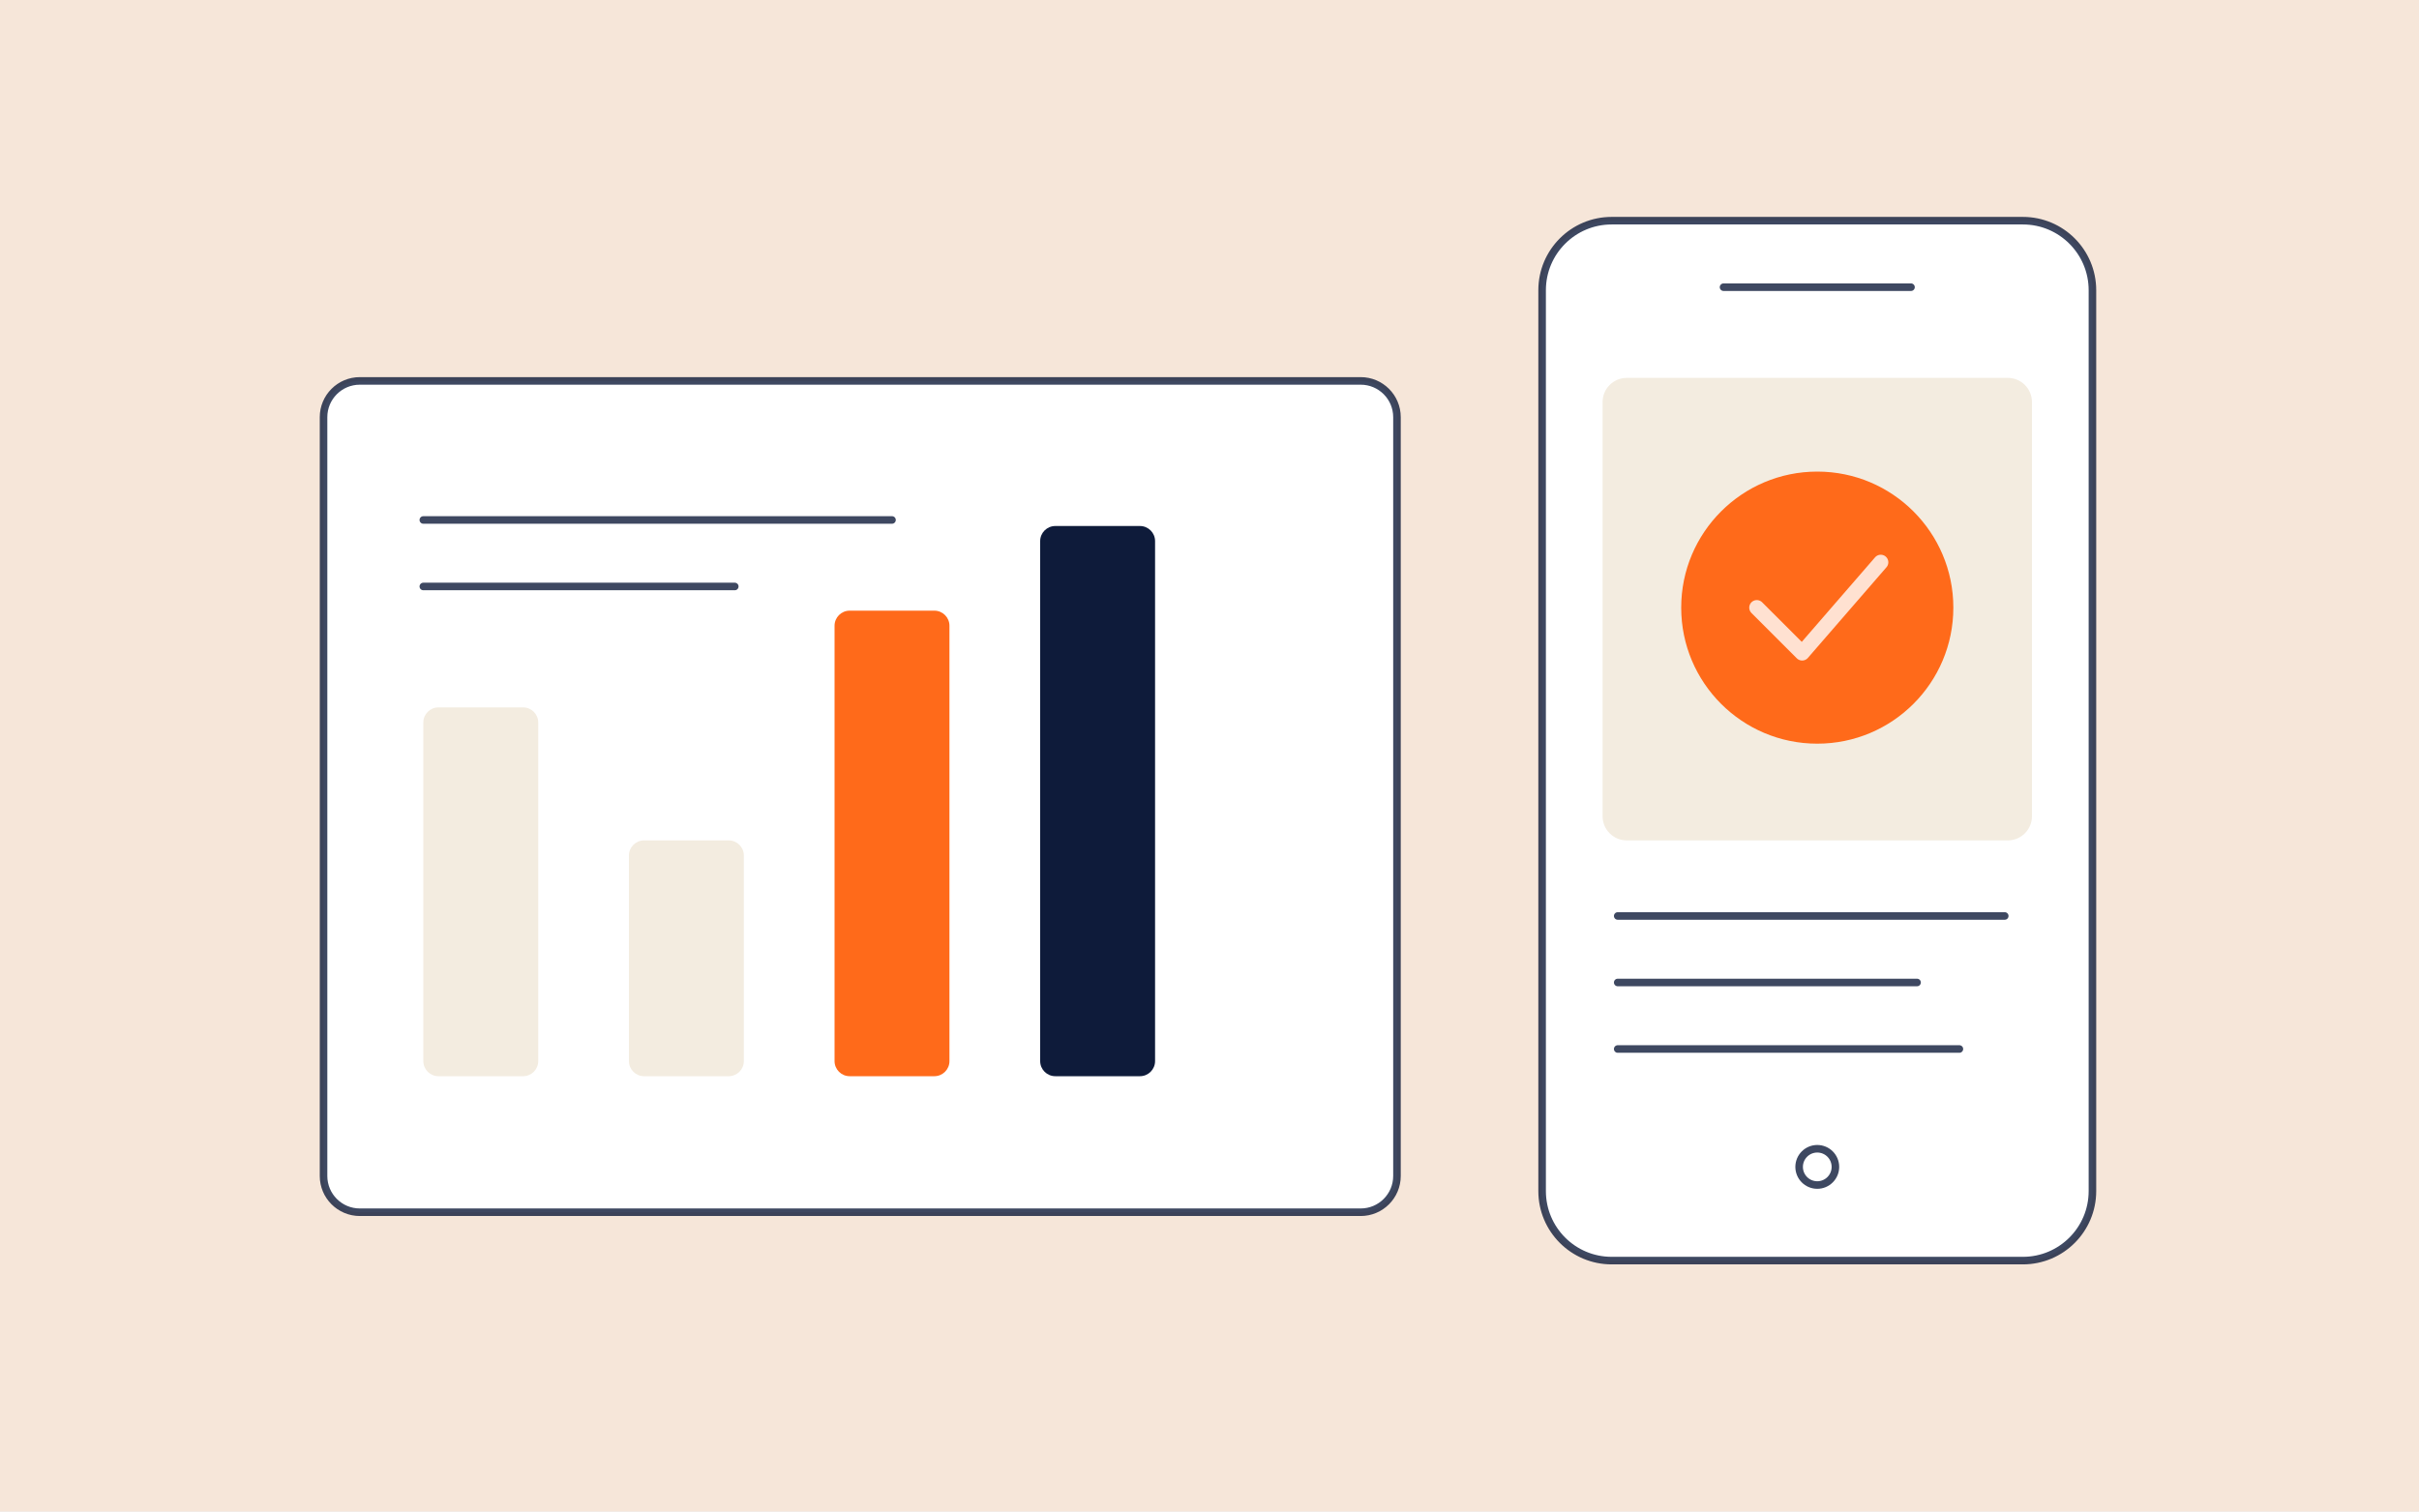
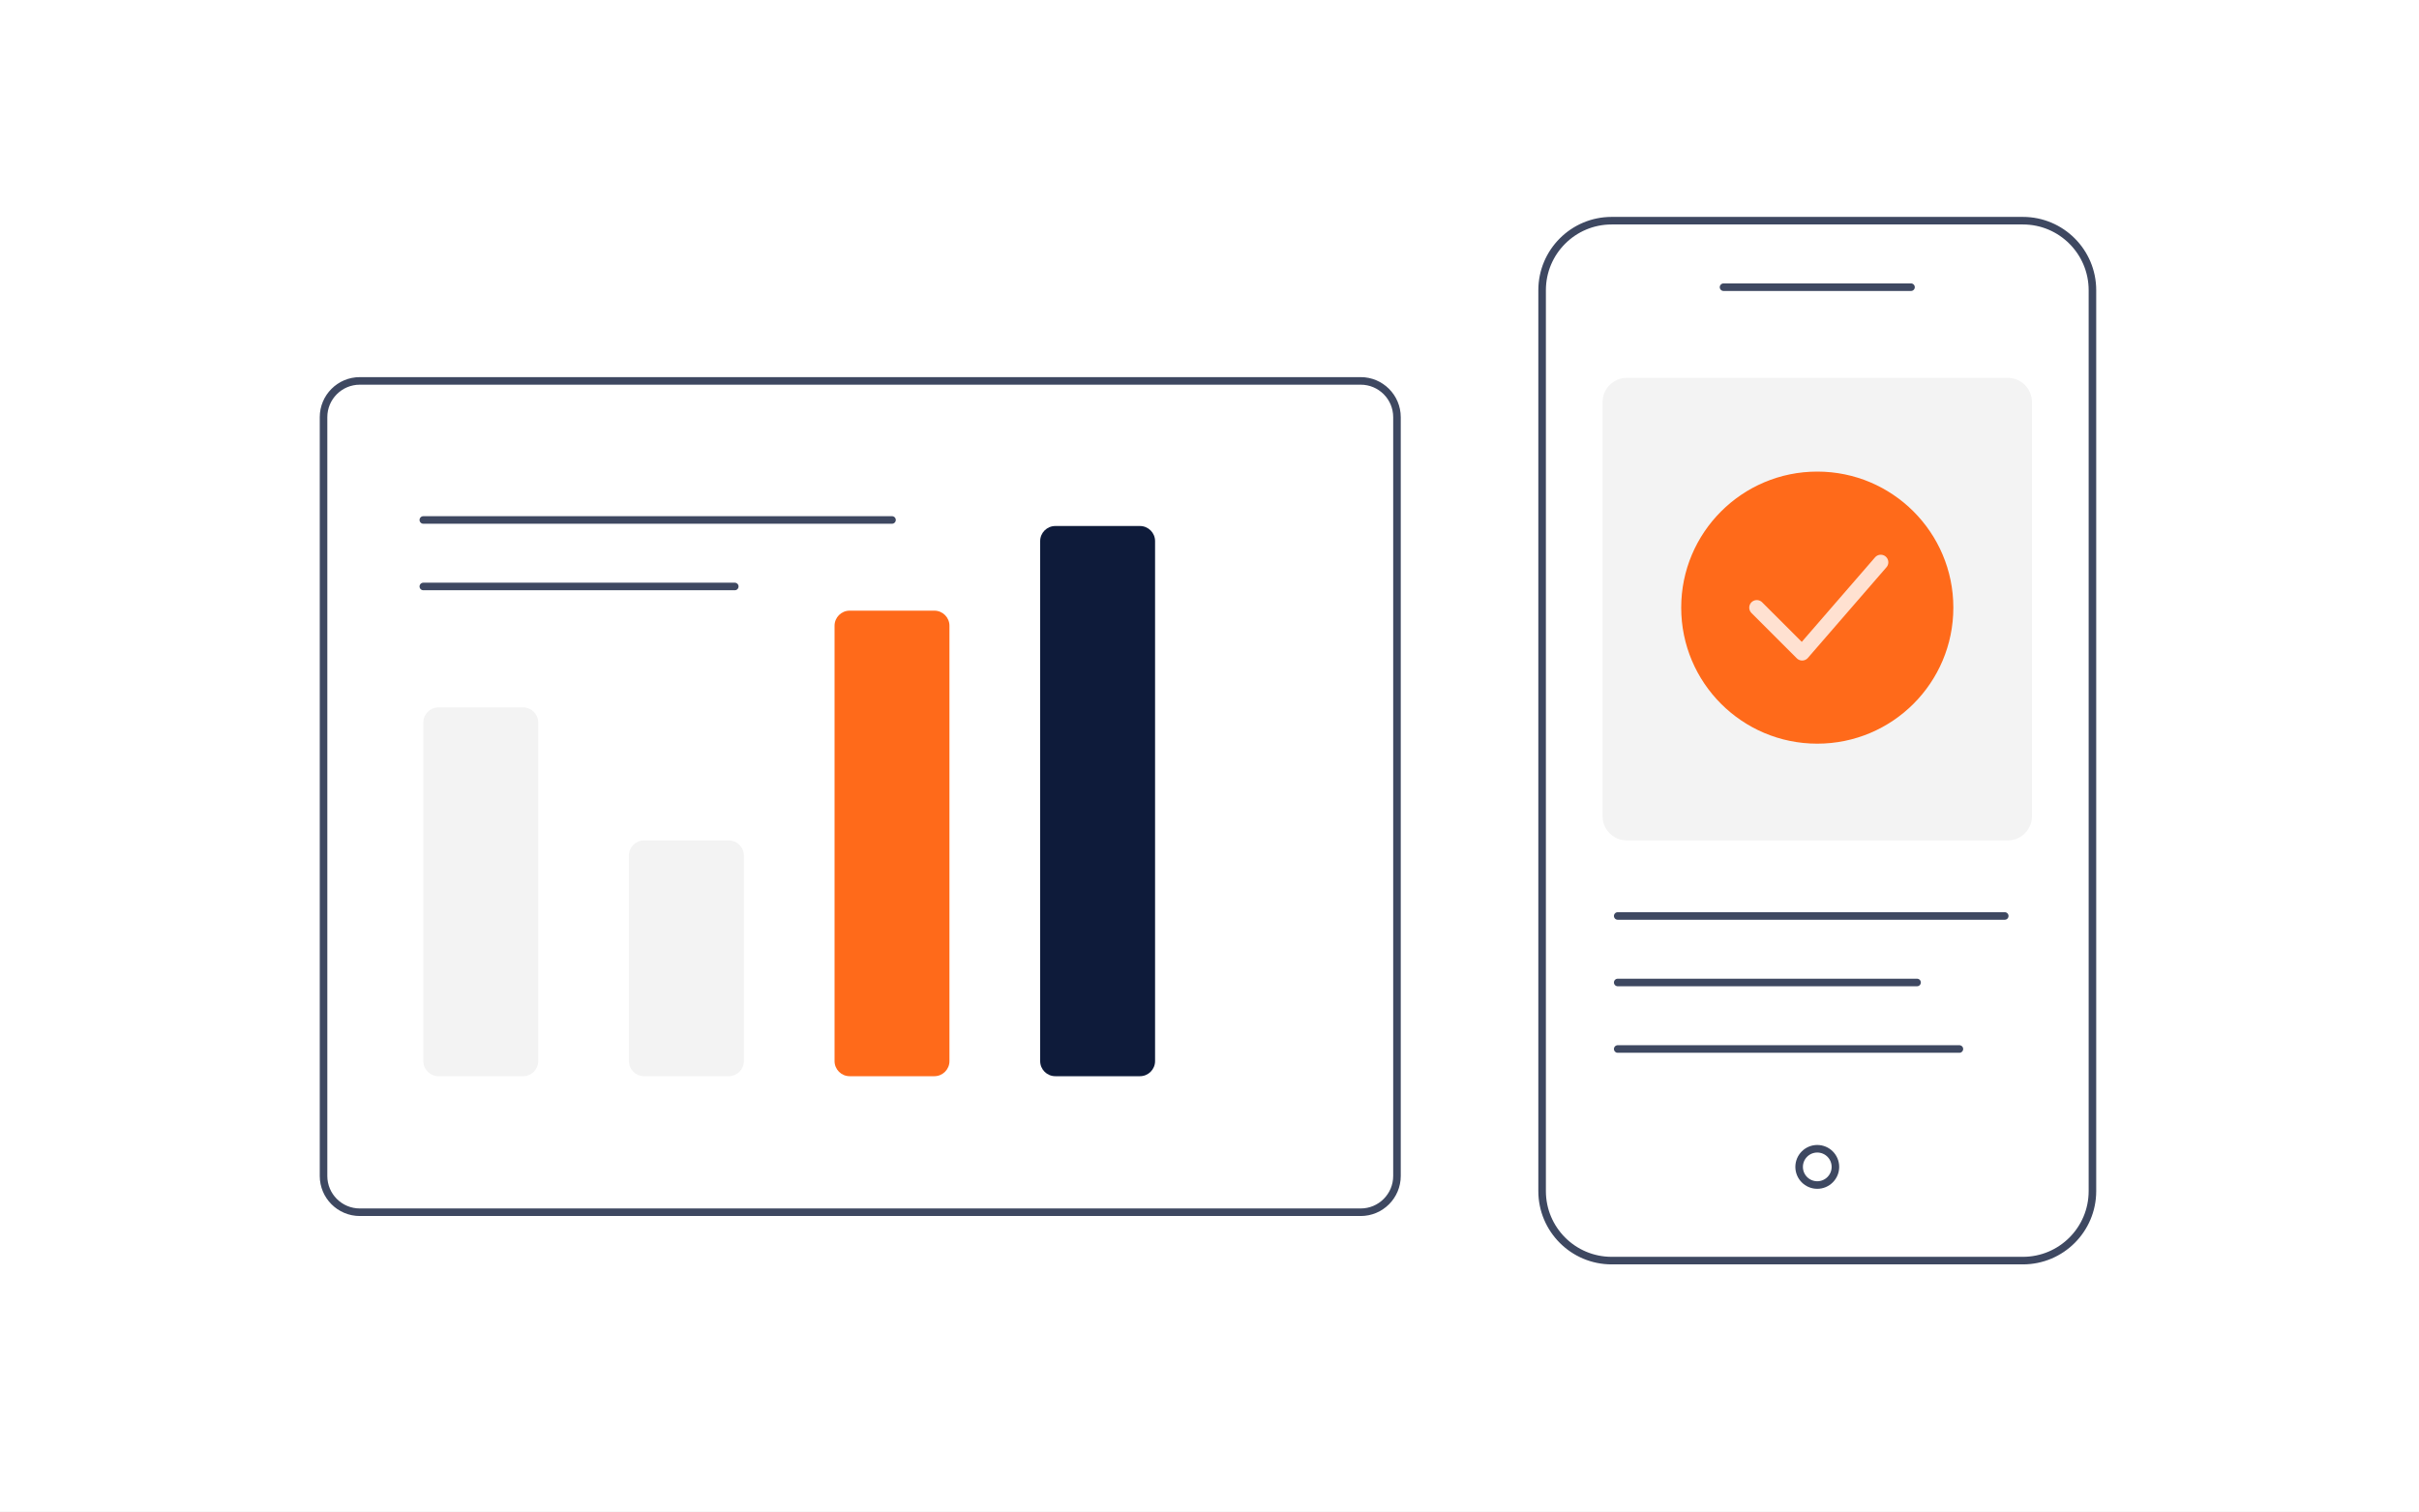
<svg xmlns="http://www.w3.org/2000/svg" width="800" height="500" viewBox="0 0 800 500" role="img" aria-labelledby="title">
-   <rect width="800" height="500" fill="#F6E6D9" />
+   <rect width="800" height="500" fill="#FFFFFF" />
  <g fill="none" stroke="#0E1B3A" stroke-opacity=".8" stroke-width="2.5" stroke-linecap="round" stroke-linejoin="round">
    <rect x="107" y="126" width="355" height="275" rx="12" fill="#fff" />
    <path d="M140 172h155M140 194h103" />
-     <rect x="140" y="234" width="38" height="122" rx="5" fill="#F3ECE0" stroke="none" />
-     <rect x="208" y="278" width="38" height="78" rx="5" fill="#F3ECE0" stroke="none" />
+     <rect x="140" y="234" width="38" height="122" rx="5" fill="#F3F3F3" stroke="none" />
+     <rect x="208" y="278" width="38" height="78" rx="5" fill="#F3F3F3" stroke="none" />
    <rect x="276" y="202" width="38" height="154" rx="5" fill="#FF6A1A" stroke="none" />
    <rect x="344" y="174" width="38" height="182" rx="5" fill="#0E1B3A" stroke="none" />
    <rect x="510" y="73" width="182" height="344" rx="23" fill="#fff" />
    <path d="M570 95h62" />
-     <rect x="530" y="125" width="142" height="153" rx="8" fill="#F3ECE0" stroke="none" />
+     <rect x="530" y="125" width="142" height="153" rx="8" fill="#F3F3F3" stroke="none" />
    <circle cx="601" cy="201" r="45" fill="#FF6A1A" stroke="none" />
    <path d="m581 201 15 15 26-30" stroke="#fff" stroke-width="5" />
    <path d="M535 303h128M535 325h99M535 347h113" />
    <circle cx="601" cy="386" r="6" />
  </g>
</svg>
